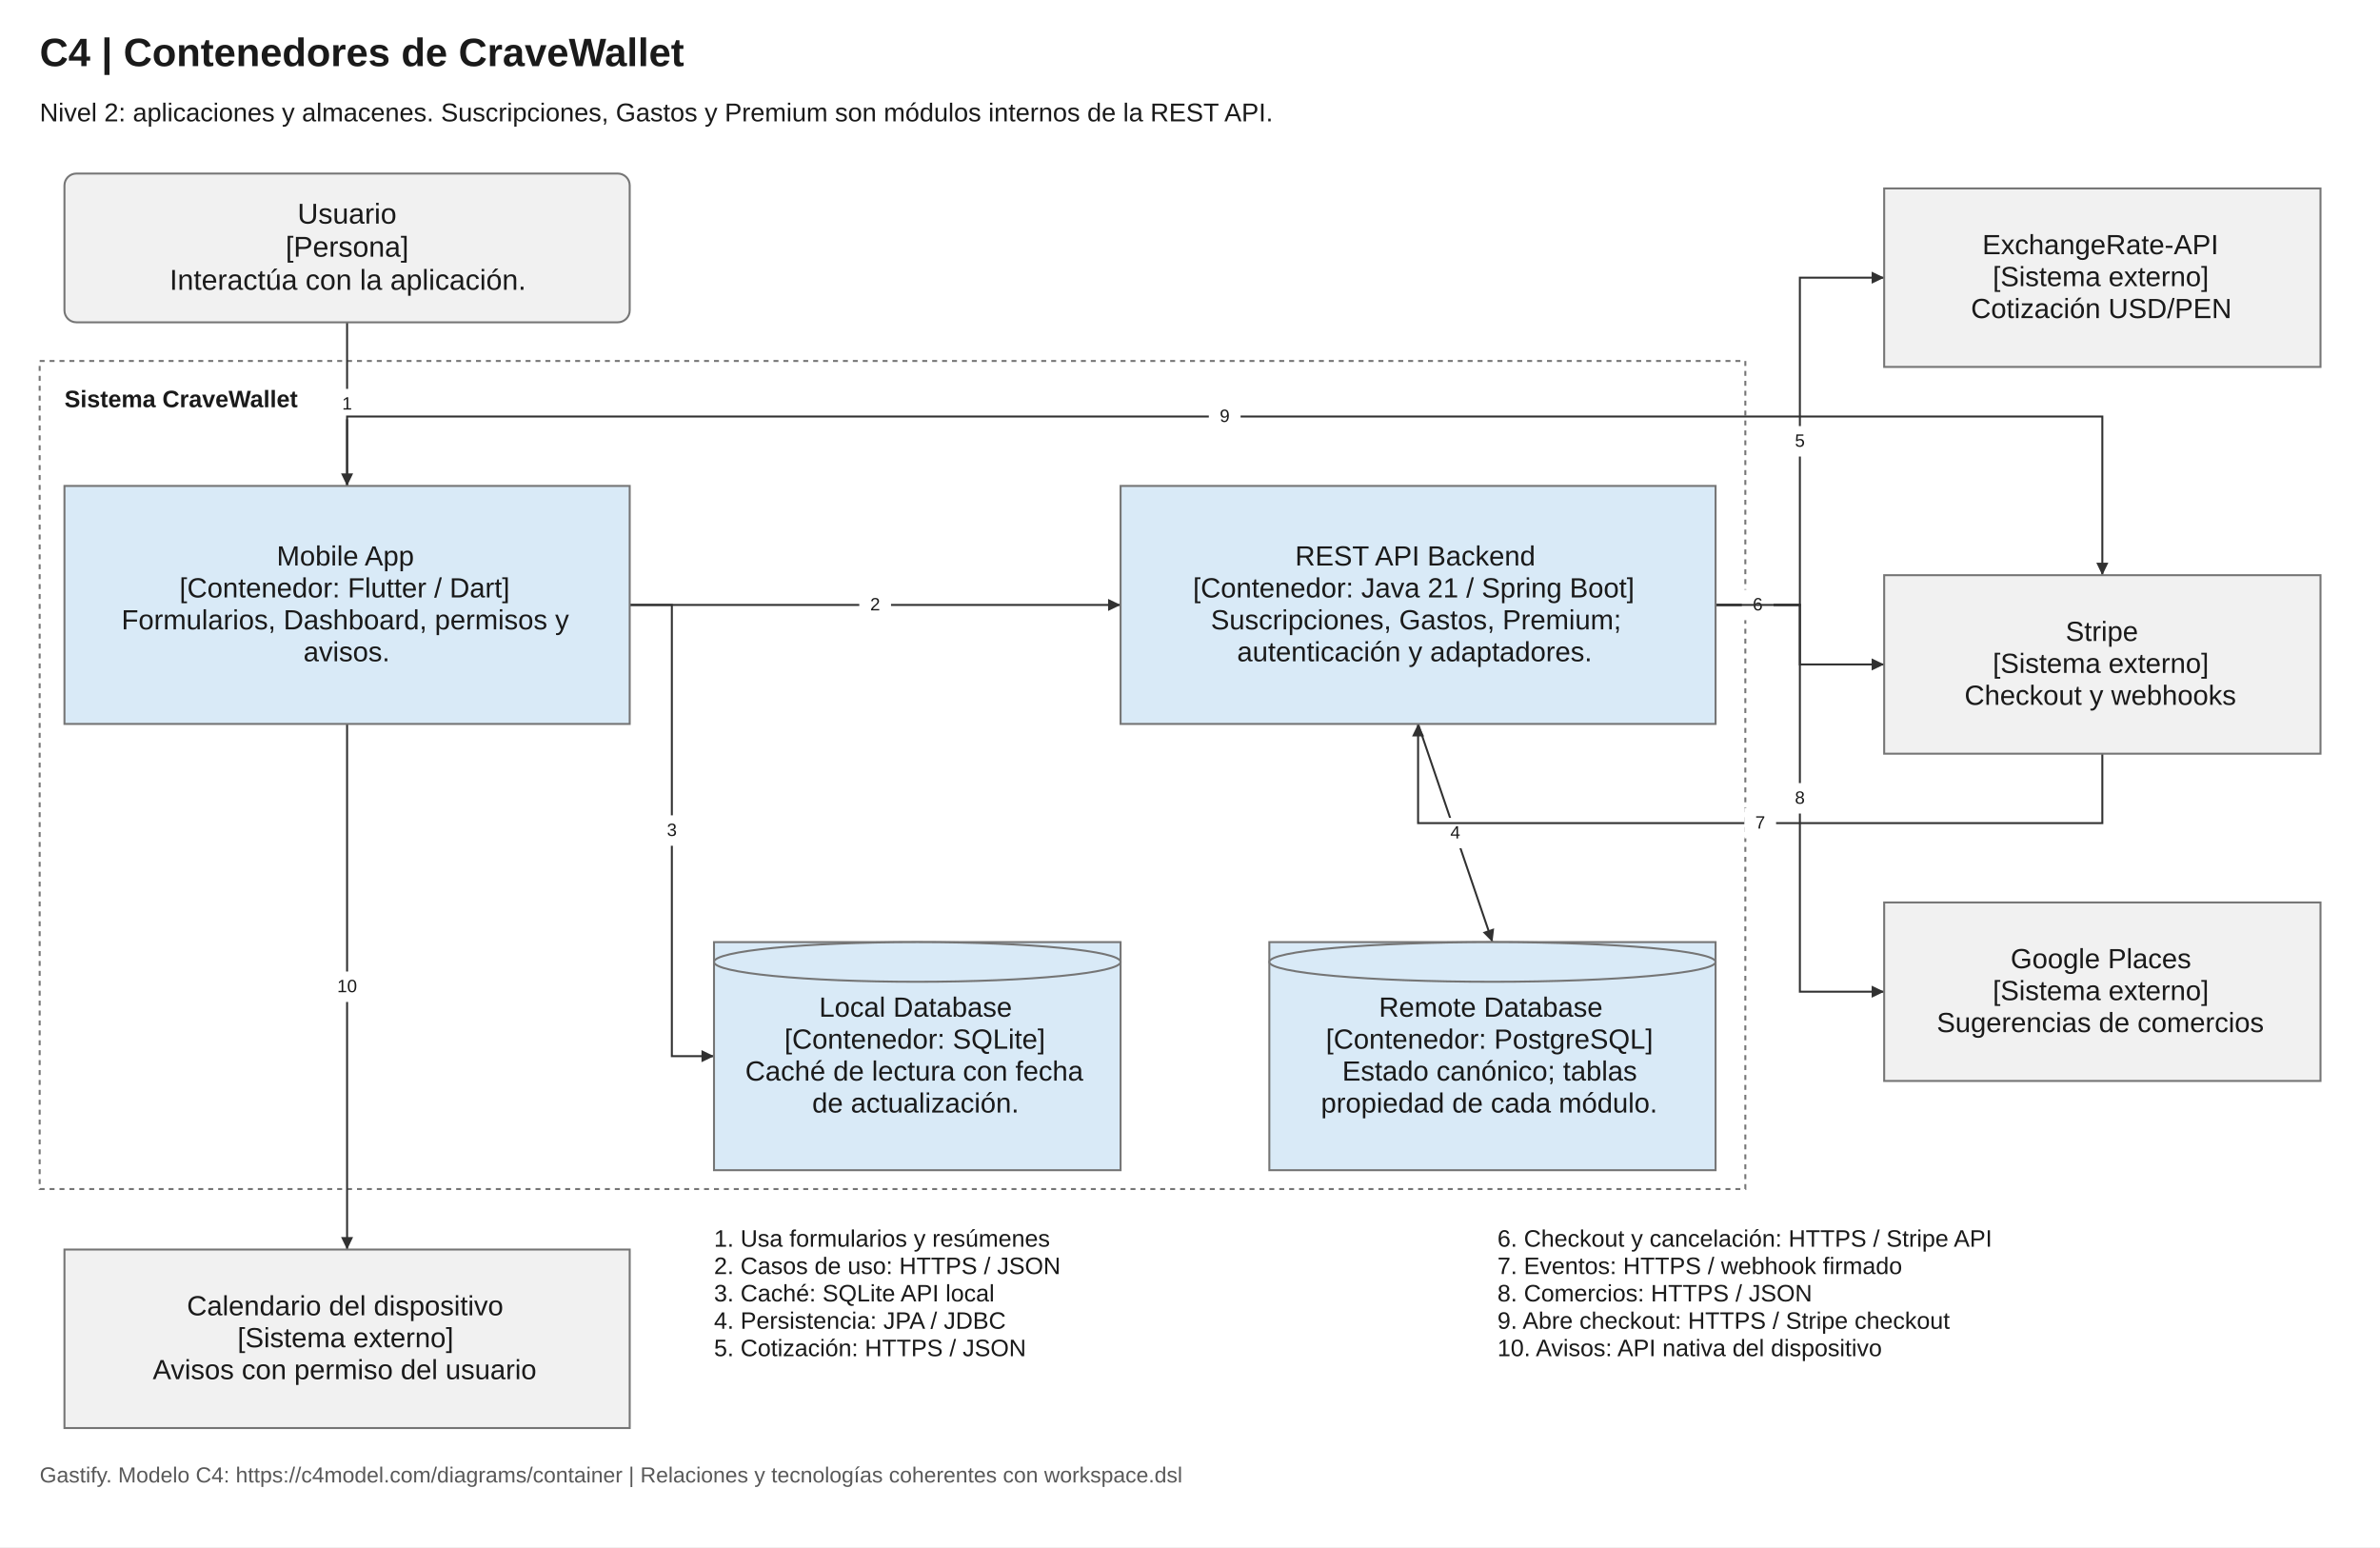
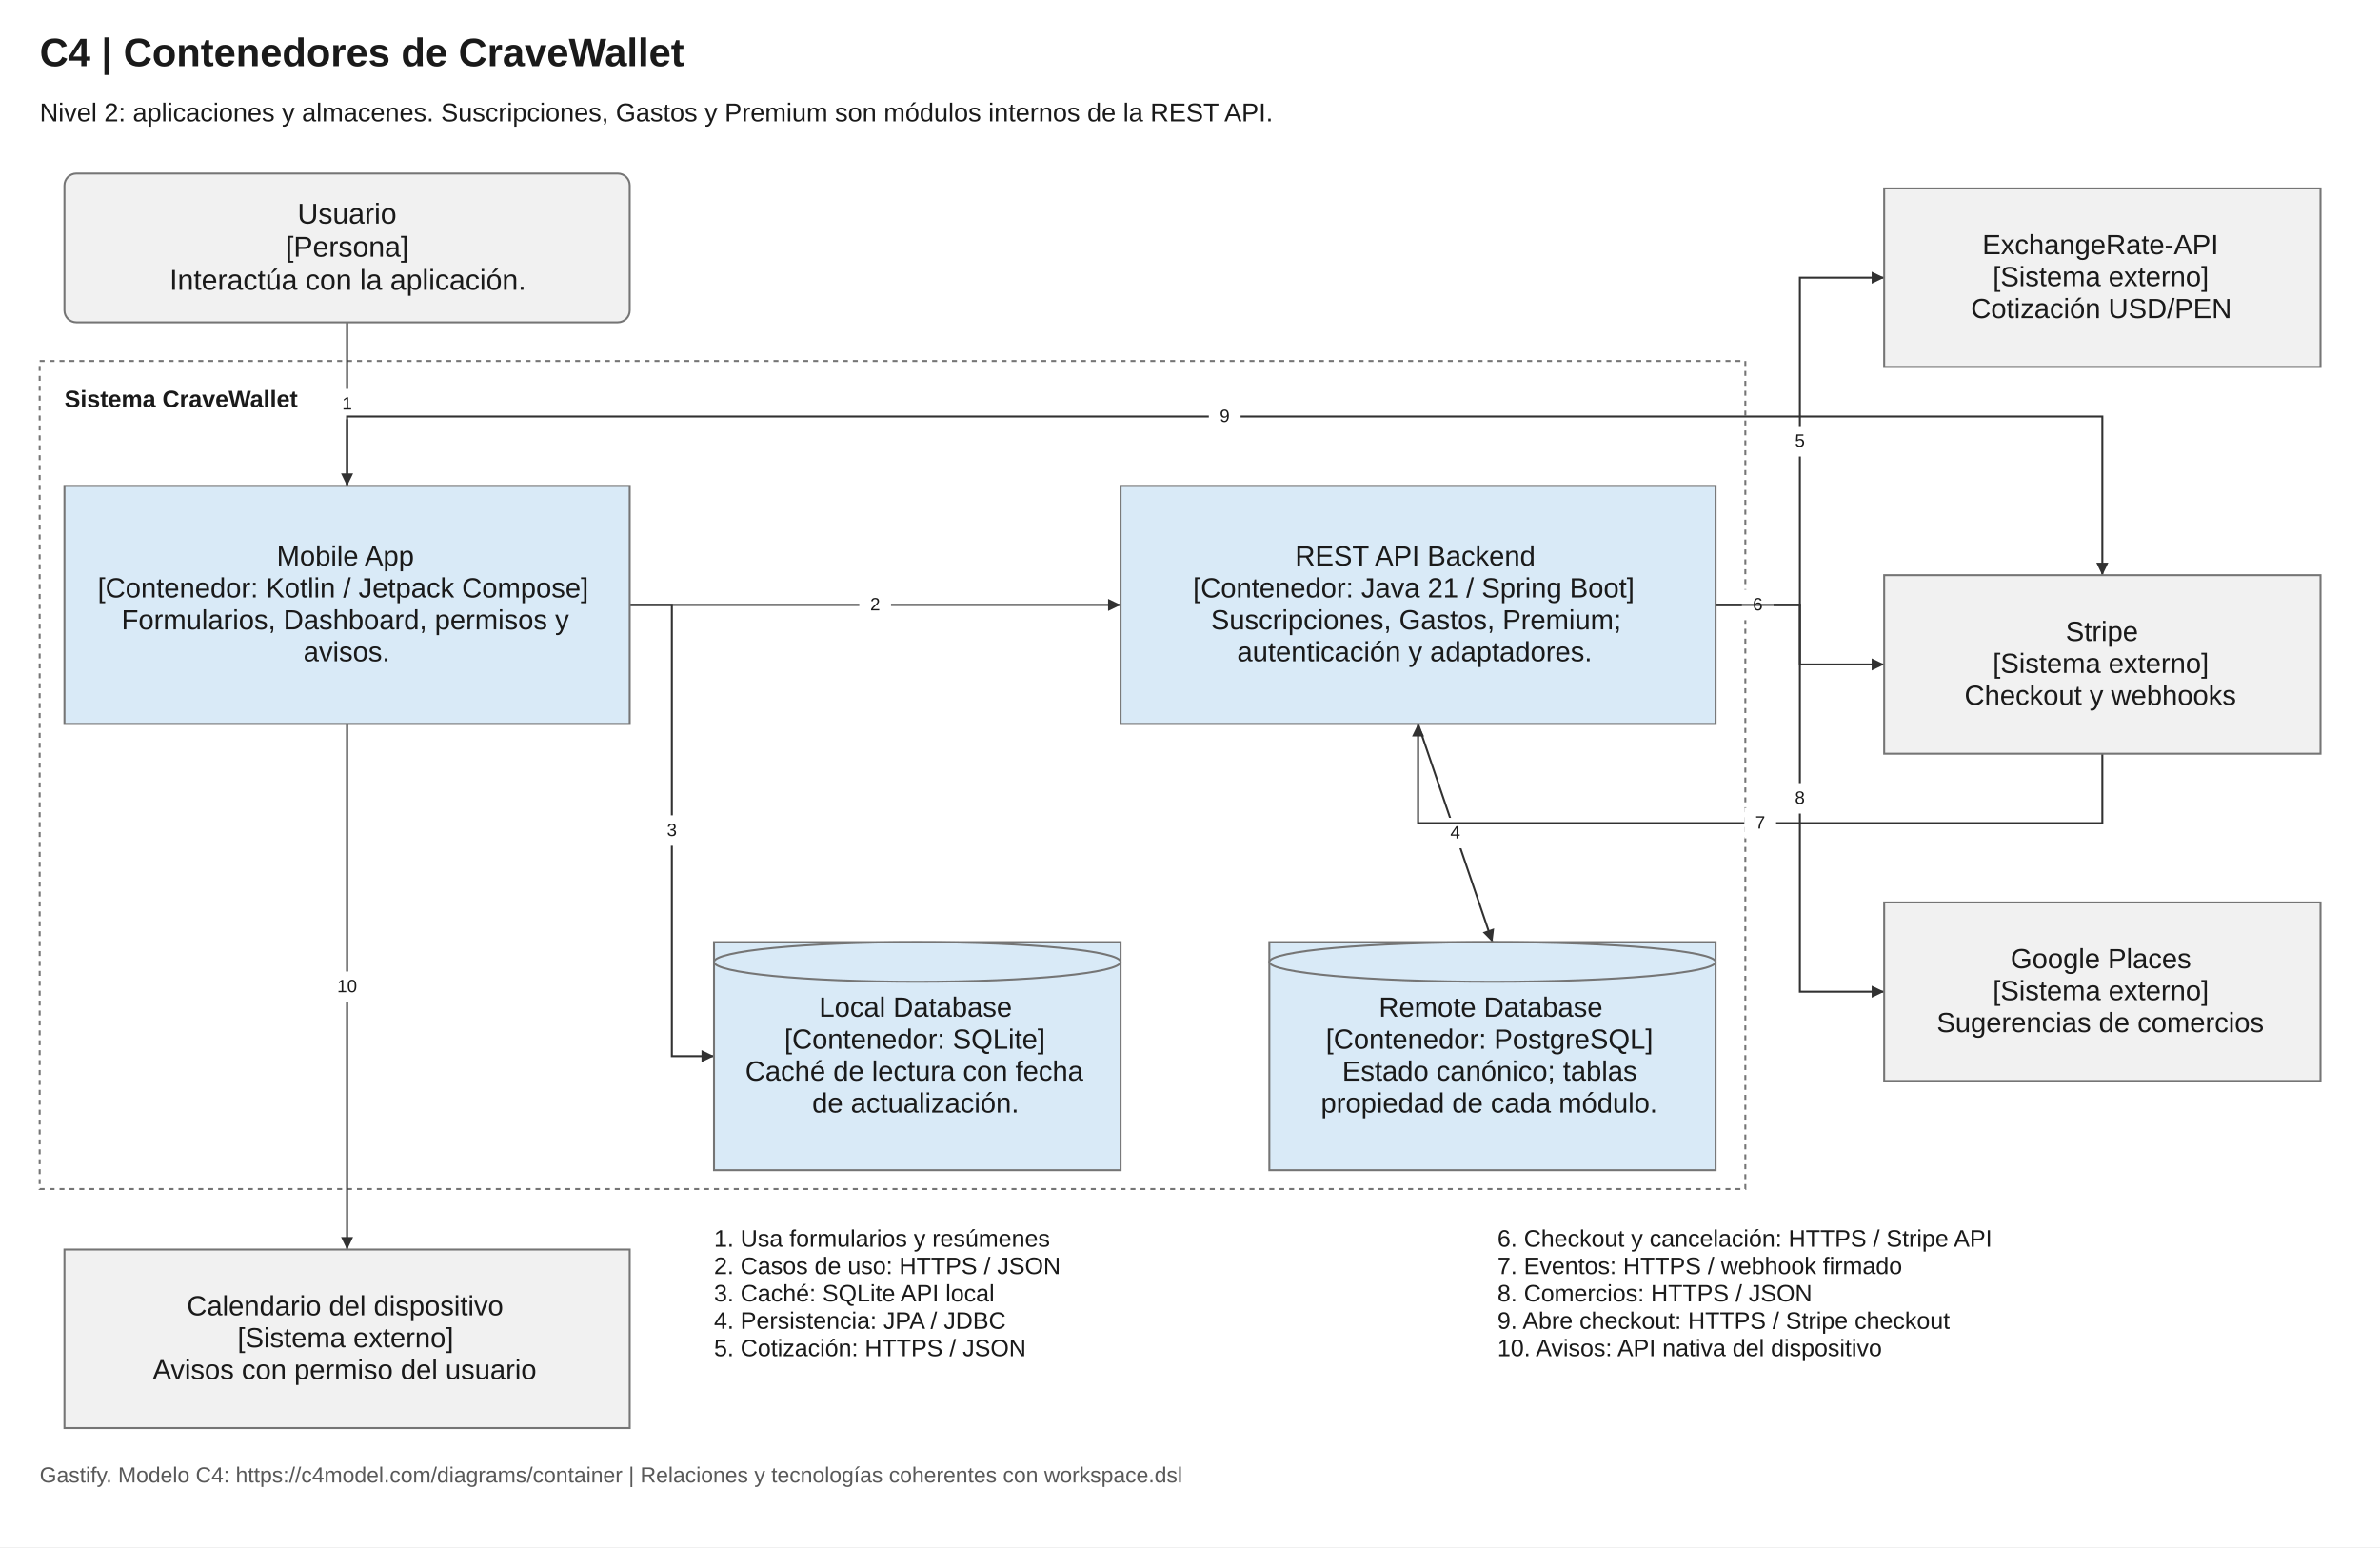
<svg xmlns="http://www.w3.org/2000/svg" width="2400" height="1560" viewBox="0 0 2400 1560">
  <rect width="2400" height="1560" fill="#ffffff" />
  <rect x="40.0" y="364.0" width="1720.0" height="835.0" fill="#ffffff" stroke="#757575" stroke-width="2" data-miro-id="3458764686427232570" stroke-dasharray="5,5" />
  <polyline points="350.0,325.0 350.0,490.0" fill="none" stroke="#313131" stroke-width="2" data-miro-id="3458764686427232637" />
  <polygon points="350.0,490.0 343.91,477.394 356.09,477.394" fill="#313131" />
  <rect x="334.0" y="392.15" width="32" height="30.7" fill="#ffffff" />
  <text x="345.0" y="412.99" fill="#1a1a1a" font-family="Arial,sans-serif" font-size="18" font-weight="normal">1</text>
  <polyline points="635.0,610.0 1130.0,610.0" fill="none" stroke="#313131" stroke-width="2" data-miro-id="3458764686427232638" />
  <polygon points="1130.0,610.0 1117.394,616.09 1117.394,603.91" fill="#313131" />
  <rect x="866.5" y="594.65" width="32" height="30.7" fill="#ffffff" />
  <text x="877.5" y="615.49" fill="#1a1a1a" font-family="Arial,sans-serif" font-size="18" font-weight="normal">2</text>
  <polyline points="635.0,610.0 677.5,610.0 677.5,1065.0 720.0,1065.0" fill="none" stroke="#313131" stroke-width="2" data-miro-id="3458764686427232639" />
  <polygon points="720.0,1065.0 707.394,1071.09 707.394,1058.91" fill="#313131" />
  <rect x="661.5" y="822.15" width="32" height="30.7" fill="#ffffff" />
  <text x="672.5" y="842.99" fill="#1a1a1a" font-family="Arial,sans-serif" font-size="18" font-weight="normal">3</text>
  <polyline points="1430.0,730.0 1505.0,950.0" fill="none" stroke="#313131" stroke-width="2" data-miro-id="3458764686427232640" />
  <polygon points="1505.0,950.0 1495.168,940.033 1506.696,936.103" fill="#313131" />
  <rect x="1451.5" y="824.65" width="32" height="30.7" fill="#ffffff" />
  <text x="1462.5" y="845.49" fill="#1a1a1a" font-family="Arial,sans-serif" font-size="18" font-weight="normal">4</text>
  <polyline points="1730.0,610.0 1815.0,610.0 1815.0,280.0 1900.0,280.0" fill="none" stroke="#313131" stroke-width="2" data-miro-id="3458764686427232641" />
  <polygon points="1900.0,280.0 1887.394,286.09 1887.394,273.91" fill="#313131" />
  <rect x="1799.0" y="429.65" width="32" height="30.7" fill="#ffffff" />
  <text x="1810.0" y="450.49" fill="#1a1a1a" font-family="Arial,sans-serif" font-size="18" font-weight="normal">5</text>
  <polyline points="1730.0,610.0 1815.0,610.0 1815.0,670.0 1900.0,670.0" fill="none" stroke="#313131" stroke-width="2" data-miro-id="3458764686427232642" />
  <polygon points="1900.0,670.0 1887.394,676.09 1887.394,663.91" fill="#313131" />
  <rect x="1756.5" y="594.65" width="32" height="30.7" fill="#ffffff" />
  <text x="1767.5" y="615.49" fill="#1a1a1a" font-family="Arial,sans-serif" font-size="18" font-weight="normal">6</text>
  <polyline points="2120.0,760.0 2120.0,830.0 1430.0,830.0 1430.0,730.0" fill="none" stroke="#313131" stroke-width="2" data-miro-id="3458764686427232643" />
  <polygon points="1430.0,730.0 1436.09,742.606 1423.91,742.606" fill="#313131" />
  <rect x="1759.0" y="814.65" width="32" height="30.7" fill="#ffffff" />
  <text x="1770.0" y="835.49" fill="#1a1a1a" font-family="Arial,sans-serif" font-size="18" font-weight="normal">7</text>
  <polyline points="1730.0,610.0 1815.0,610.0 1815.0,1000.0 1900.0,1000.0" fill="none" stroke="#313131" stroke-width="2" data-miro-id="3458764686427232644" />
  <polygon points="1900.0,1000.0 1887.394,1006.09 1887.394,993.91" fill="#313131" />
  <rect x="1799.0" y="789.65" width="32" height="30.7" fill="#ffffff" />
  <text x="1810.0" y="810.49" fill="#1a1a1a" font-family="Arial,sans-serif" font-size="18" font-weight="normal">8</text>
  <polyline points="350.0,490.0 350.0,420.0 2120.0,420.0 2120.0,580.0" fill="none" stroke="#313131" stroke-width="2" data-miro-id="3458764686427232645" />
  <polygon points="2120.0,580.0 2113.91,567.394 2126.09,567.394" fill="#313131" />
  <rect x="1219.0" y="404.65" width="32" height="30.7" fill="#ffffff" />
  <text x="1230.0" y="425.49" fill="#1a1a1a" font-family="Arial,sans-serif" font-size="18" font-weight="normal">9</text>
  <polyline points="350.0,730.0 350.0,1260.0" fill="none" stroke="#313131" stroke-width="2" data-miro-id="3458764686427232646" />
  <polygon points="350.0,1260.0 343.91,1247.394 356.09,1247.394" fill="#313131" />
  <rect x="330.0" y="979.65" width="40.0" height="30.7" fill="#ffffff" />
  <text x="340.0" y="1000.49" fill="#1a1a1a" font-family="Arial,sans-serif" font-size="18" font-weight="normal">10</text>
  <text x="40.0" y="66.7" fill="#1a1a1a" font-family="Arial,sans-serif" font-size="40.0" font-weight="bold" data-miro-id="3458764686427232567">C4 | Contenedores de CraveWallet</text>
  <text x="40.0" y="122.38" fill="#1a1a1a" font-family="Arial,sans-serif" font-size="26.0" font-weight="normal" data-miro-id="3458764686427232568">Nivel 2: aplicaciones y almacenes. Suscripciones, Gastos y Premium son módulos internos de la REST API.</text>
  <text x="40.0" y="1494.86" fill="#595959" font-family="Arial,sans-serif" font-size="22.0" font-weight="normal" data-miro-id="3458764686427232569">Gastify. Modelo C4: https://c4model.com/diagrams/container | Relaciones y tecnologías coherentes con workspace.dsl</text>
  <text x="65.0" y="410.62" fill="#1a1a1a" font-family="Arial,sans-serif" font-size="24.0" font-weight="bold" data-miro-id="3458764686427232572">Sistema CraveWallet</text>
  <rect x="65.0" y="175.0" width="570.0" height="150.0" fill="#f1f1f1" stroke="#757575" stroke-width="2" data-miro-id="3458764686427232573" rx="12" />
  <text x="300.0" y="225.495" fill="#1a1a1a" font-family="Arial,sans-serif" font-size="29.0" font-weight="normal" data-miro-id="3458764686427232573">Usuario</text>
  <text x="288.0" y="258.845" fill="#1a1a1a" font-family="Arial,sans-serif" font-size="29.0" font-weight="normal" data-miro-id="3458764686427232573">[Persona]</text>
  <text x="171.0" y="292.195" fill="#1a1a1a" font-family="Arial,sans-serif" font-size="29.0" font-weight="normal" data-miro-id="3458764686427232573">Interactúa con la aplicación.</text>
  <rect x="65.0" y="490.0" width="570.0" height="240.0" fill="#d9eaf7" stroke="#757575" stroke-width="2" data-miro-id="3458764686427232574" />
  <text x="279.016" y="570.24" fill="#1a1a1a" font-family="Arial,sans-serif" font-size="28.0" font-weight="normal" data-miro-id="3458764686427232574">Mobile App</text>
-   <text x="181.0" y="602.44" fill="#1a1a1a" font-family="Arial,sans-serif" font-size="28.0" font-weight="normal" data-miro-id="3458764686427232574">[Contenedor: Flutter / Dart]</text>
+   <text x="98.5" y="602.44" fill="#1a1a1a" font-family="Arial,sans-serif" font-size="28.0" font-weight="normal" data-miro-id="3458764686427232574">[Contenedor: Kotlin / Jetpack Compose]</text>
  <text x="122.5" y="634.64" fill="#1a1a1a" font-family="Arial,sans-serif" font-size="28.0" font-weight="normal" data-miro-id="3458764686427232574">Formularios, Dashboard, permisos y</text>
  <text x="306.0" y="666.84" fill="#1a1a1a" font-family="Arial,sans-serif" font-size="28.0" font-weight="normal" data-miro-id="3458764686427232574">avisos.</text>
  <rect x="1130.0" y="490.0" width="600.0" height="240.0" fill="#d9eaf7" stroke="#757575" stroke-width="2" data-miro-id="3458764686427232575" />
  <text x="1306.016" y="570.24" fill="#1a1a1a" font-family="Arial,sans-serif" font-size="28.0" font-weight="normal" data-miro-id="3458764686427232575">REST API Backend</text>
  <text x="1203.0" y="602.44" fill="#1a1a1a" font-family="Arial,sans-serif" font-size="28.0" font-weight="normal" data-miro-id="3458764686427232575">[Contenedor: Java 21 / Spring Boot]</text>
  <text x="1221.0" y="634.64" fill="#1a1a1a" font-family="Arial,sans-serif" font-size="28.0" font-weight="normal" data-miro-id="3458764686427232575">Suscripciones, Gastos, Premium;</text>
  <text x="1247.5" y="666.84" fill="#1a1a1a" font-family="Arial,sans-serif" font-size="28.0" font-weight="normal" data-miro-id="3458764686427232575">autenticación y adaptadores.</text>
  <rect x="720.0" y="950.0" width="410.0" height="230.0" fill="#d9eaf7" stroke="#757575" stroke-width="2" data-miro-id="3458764686427232576" />
  <ellipse cx="925.0" cy="970.0" rx="205.0" ry="20" fill="#d9eaf7" stroke="#757575" stroke-width="2" />
  <text x="826.0" y="1025.24" fill="#1a1a1a" font-family="Arial,sans-serif" font-size="28.0" font-weight="normal" data-miro-id="3458764686427232576">Local Database</text>
  <text x="791.0" y="1057.44" fill="#1a1a1a" font-family="Arial,sans-serif" font-size="28.0" font-weight="normal" data-miro-id="3458764686427232576">[Contenedor: SQLite]</text>
  <text x="751.5" y="1089.64" fill="#1a1a1a" font-family="Arial,sans-serif" font-size="28.0" font-weight="normal" data-miro-id="3458764686427232576">Caché de lectura con fecha</text>
  <text x="819.0" y="1121.84" fill="#1a1a1a" font-family="Arial,sans-serif" font-size="28.0" font-weight="normal" data-miro-id="3458764686427232576">de actualización.</text>
  <rect x="1280.0" y="950.0" width="450.0" height="230.0" fill="#d9eaf7" stroke="#757575" stroke-width="2" data-miro-id="3458764686427232577" />
  <ellipse cx="1505.0" cy="970.0" rx="225.0" ry="20" fill="#d9eaf7" stroke="#757575" stroke-width="2" />
  <text x="1390.5" y="1025.24" fill="#1a1a1a" font-family="Arial,sans-serif" font-size="28.0" font-weight="normal" data-miro-id="3458764686427232577">Remote Database</text>
  <text x="1337.0" y="1057.44" fill="#1a1a1a" font-family="Arial,sans-serif" font-size="28.0" font-weight="normal" data-miro-id="3458764686427232577">[Contenedor: PostgreSQL]</text>
  <text x="1353.5" y="1089.64" fill="#1a1a1a" font-family="Arial,sans-serif" font-size="28.0" font-weight="normal" data-miro-id="3458764686427232577">Estado canónico; tablas</text>
  <text x="1332.0" y="1121.84" fill="#1a1a1a" font-family="Arial,sans-serif" font-size="28.0" font-weight="normal" data-miro-id="3458764686427232577">propiedad de cada módulo.</text>
  <rect x="1900.0" y="190.0" width="440.0" height="180.0" fill="#f1f1f1" stroke="#757575" stroke-width="2" data-miro-id="3458764686427232578" />
  <text x="1999.0" y="256.34" fill="#1a1a1a" font-family="Arial,sans-serif" font-size="28.0" font-weight="normal" data-miro-id="3458764686427232578">ExchangeRate-API</text>
  <text x="2009.5" y="288.54" fill="#1a1a1a" font-family="Arial,sans-serif" font-size="28.0" font-weight="normal" data-miro-id="3458764686427232578">[Sistema externo]</text>
  <text x="1987.5" y="320.74" fill="#1a1a1a" font-family="Arial,sans-serif" font-size="28.0" font-weight="normal" data-miro-id="3458764686427232578">Cotización USD/PEN</text>
  <rect x="1900.0" y="580.0" width="440.0" height="180.0" fill="#f1f1f1" stroke="#757575" stroke-width="2" data-miro-id="3458764686427232579" />
  <text x="2083.0" y="646.34" fill="#1a1a1a" font-family="Arial,sans-serif" font-size="28.0" font-weight="normal" data-miro-id="3458764686427232579">Stripe</text>
  <text x="2009.5" y="678.54" fill="#1a1a1a" font-family="Arial,sans-serif" font-size="28.0" font-weight="normal" data-miro-id="3458764686427232579">[Sistema externo]</text>
  <text x="1981.0" y="710.74" fill="#1a1a1a" font-family="Arial,sans-serif" font-size="28.0" font-weight="normal" data-miro-id="3458764686427232579">Checkout y webhooks</text>
  <rect x="1900.0" y="910.0" width="440.0" height="180.0" fill="#f1f1f1" stroke="#757575" stroke-width="2" data-miro-id="3458764686427232580" />
  <text x="2027.5" y="976.34" fill="#1a1a1a" font-family="Arial,sans-serif" font-size="28.0" font-weight="normal" data-miro-id="3458764686427232580">Google Places</text>
  <text x="2009.5" y="1008.54" fill="#1a1a1a" font-family="Arial,sans-serif" font-size="28.0" font-weight="normal" data-miro-id="3458764686427232580">[Sistema externo]</text>
  <text x="1953.0" y="1040.74" fill="#1a1a1a" font-family="Arial,sans-serif" font-size="28.0" font-weight="normal" data-miro-id="3458764686427232580">Sugerencias de comercios</text>
  <rect x="65.0" y="1260.0" width="570.0" height="180.0" fill="#f1f1f1" stroke="#757575" stroke-width="2" data-miro-id="3458764686427232583" />
  <text x="188.5" y="1326.34" fill="#1a1a1a" font-family="Arial,sans-serif" font-size="28.0" font-weight="normal" data-miro-id="3458764686427232583">Calendario del dispositivo</text>
  <text x="239.5" y="1358.54" fill="#1a1a1a" font-family="Arial,sans-serif" font-size="28.0" font-weight="normal" data-miro-id="3458764686427232583">[Sistema externo]</text>
  <text x="154.0" y="1390.74" fill="#1a1a1a" font-family="Arial,sans-serif" font-size="28.0" font-weight="normal" data-miro-id="3458764686427232583">Avisos con permiso del usuario</text>
  <text x="720.0" y="1257.12" fill="#1a1a1a" font-family="Arial,sans-serif" font-size="24.0" font-weight="normal" data-miro-id="3458764686427696101">1. Usa formularios y resúmenes</text>
  <text x="720.0" y="1284.72" fill="#1a1a1a" font-family="Arial,sans-serif" font-size="24.0" font-weight="normal" data-miro-id="3458764686427696101">2. Casos de uso: HTTPS / JSON</text>
  <text x="720.0" y="1312.32" fill="#1a1a1a" font-family="Arial,sans-serif" font-size="24.0" font-weight="normal" data-miro-id="3458764686427696101">3. Caché: SQLite API local</text>
  <text x="720.0" y="1339.92" fill="#1a1a1a" font-family="Arial,sans-serif" font-size="24.0" font-weight="normal" data-miro-id="3458764686427696101">4. Persistencia: JPA / JDBC</text>
  <text x="720.0" y="1367.52" fill="#1a1a1a" font-family="Arial,sans-serif" font-size="24.0" font-weight="normal" data-miro-id="3458764686427696101">5. Cotización: HTTPS / JSON</text>
  <text x="1510.0" y="1257.12" fill="#1a1a1a" font-family="Arial,sans-serif" font-size="24.0" font-weight="normal" data-miro-id="3458764686427696102">6. Checkout y cancelación: HTTPS / Stripe API</text>
  <text x="1510.0" y="1284.72" fill="#1a1a1a" font-family="Arial,sans-serif" font-size="24.0" font-weight="normal" data-miro-id="3458764686427696102">7. Eventos: HTTPS / webhook firmado</text>
  <text x="1510.0" y="1312.32" fill="#1a1a1a" font-family="Arial,sans-serif" font-size="24.0" font-weight="normal" data-miro-id="3458764686427696102">8. Comercios: HTTPS / JSON</text>
  <text x="1510.0" y="1339.92" fill="#1a1a1a" font-family="Arial,sans-serif" font-size="24.0" font-weight="normal" data-miro-id="3458764686427696102">9. Abre checkout: HTTPS / Stripe checkout</text>
  <text x="1510.0" y="1367.52" fill="#1a1a1a" font-family="Arial,sans-serif" font-size="24.0" font-weight="normal" data-miro-id="3458764686427696102">10. Avisos: API nativa del dispositivo</text>
</svg>
